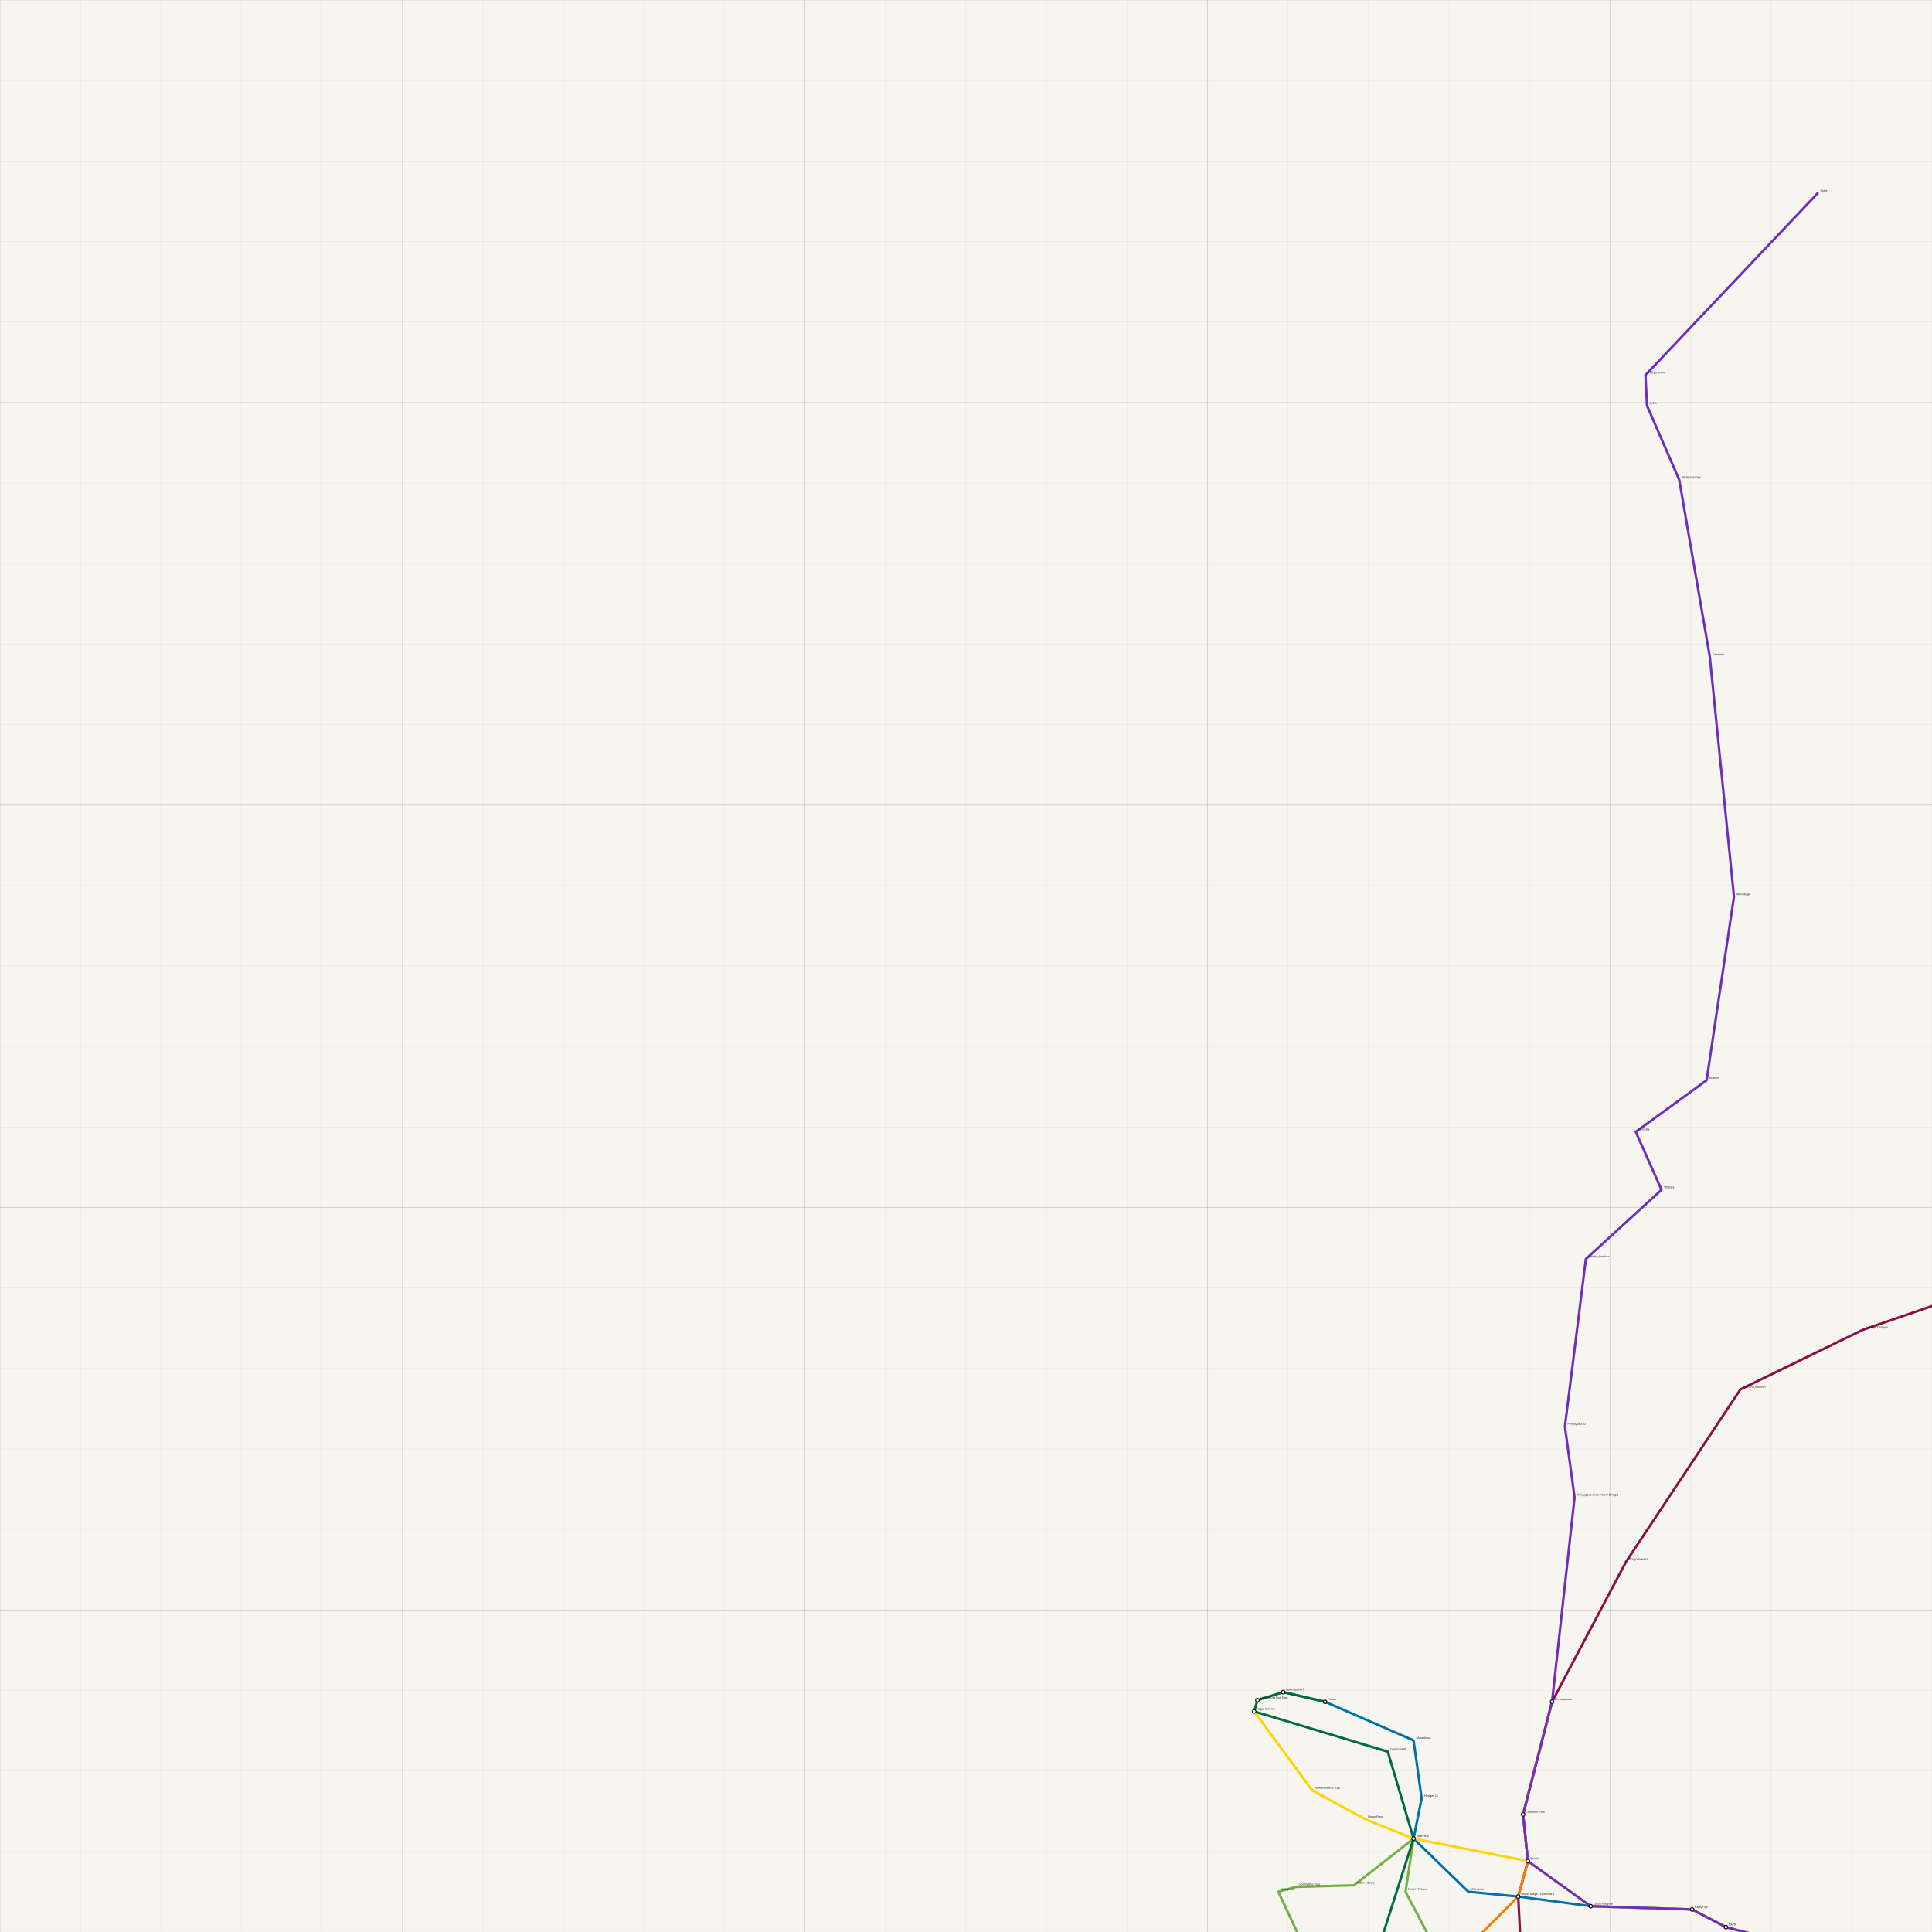
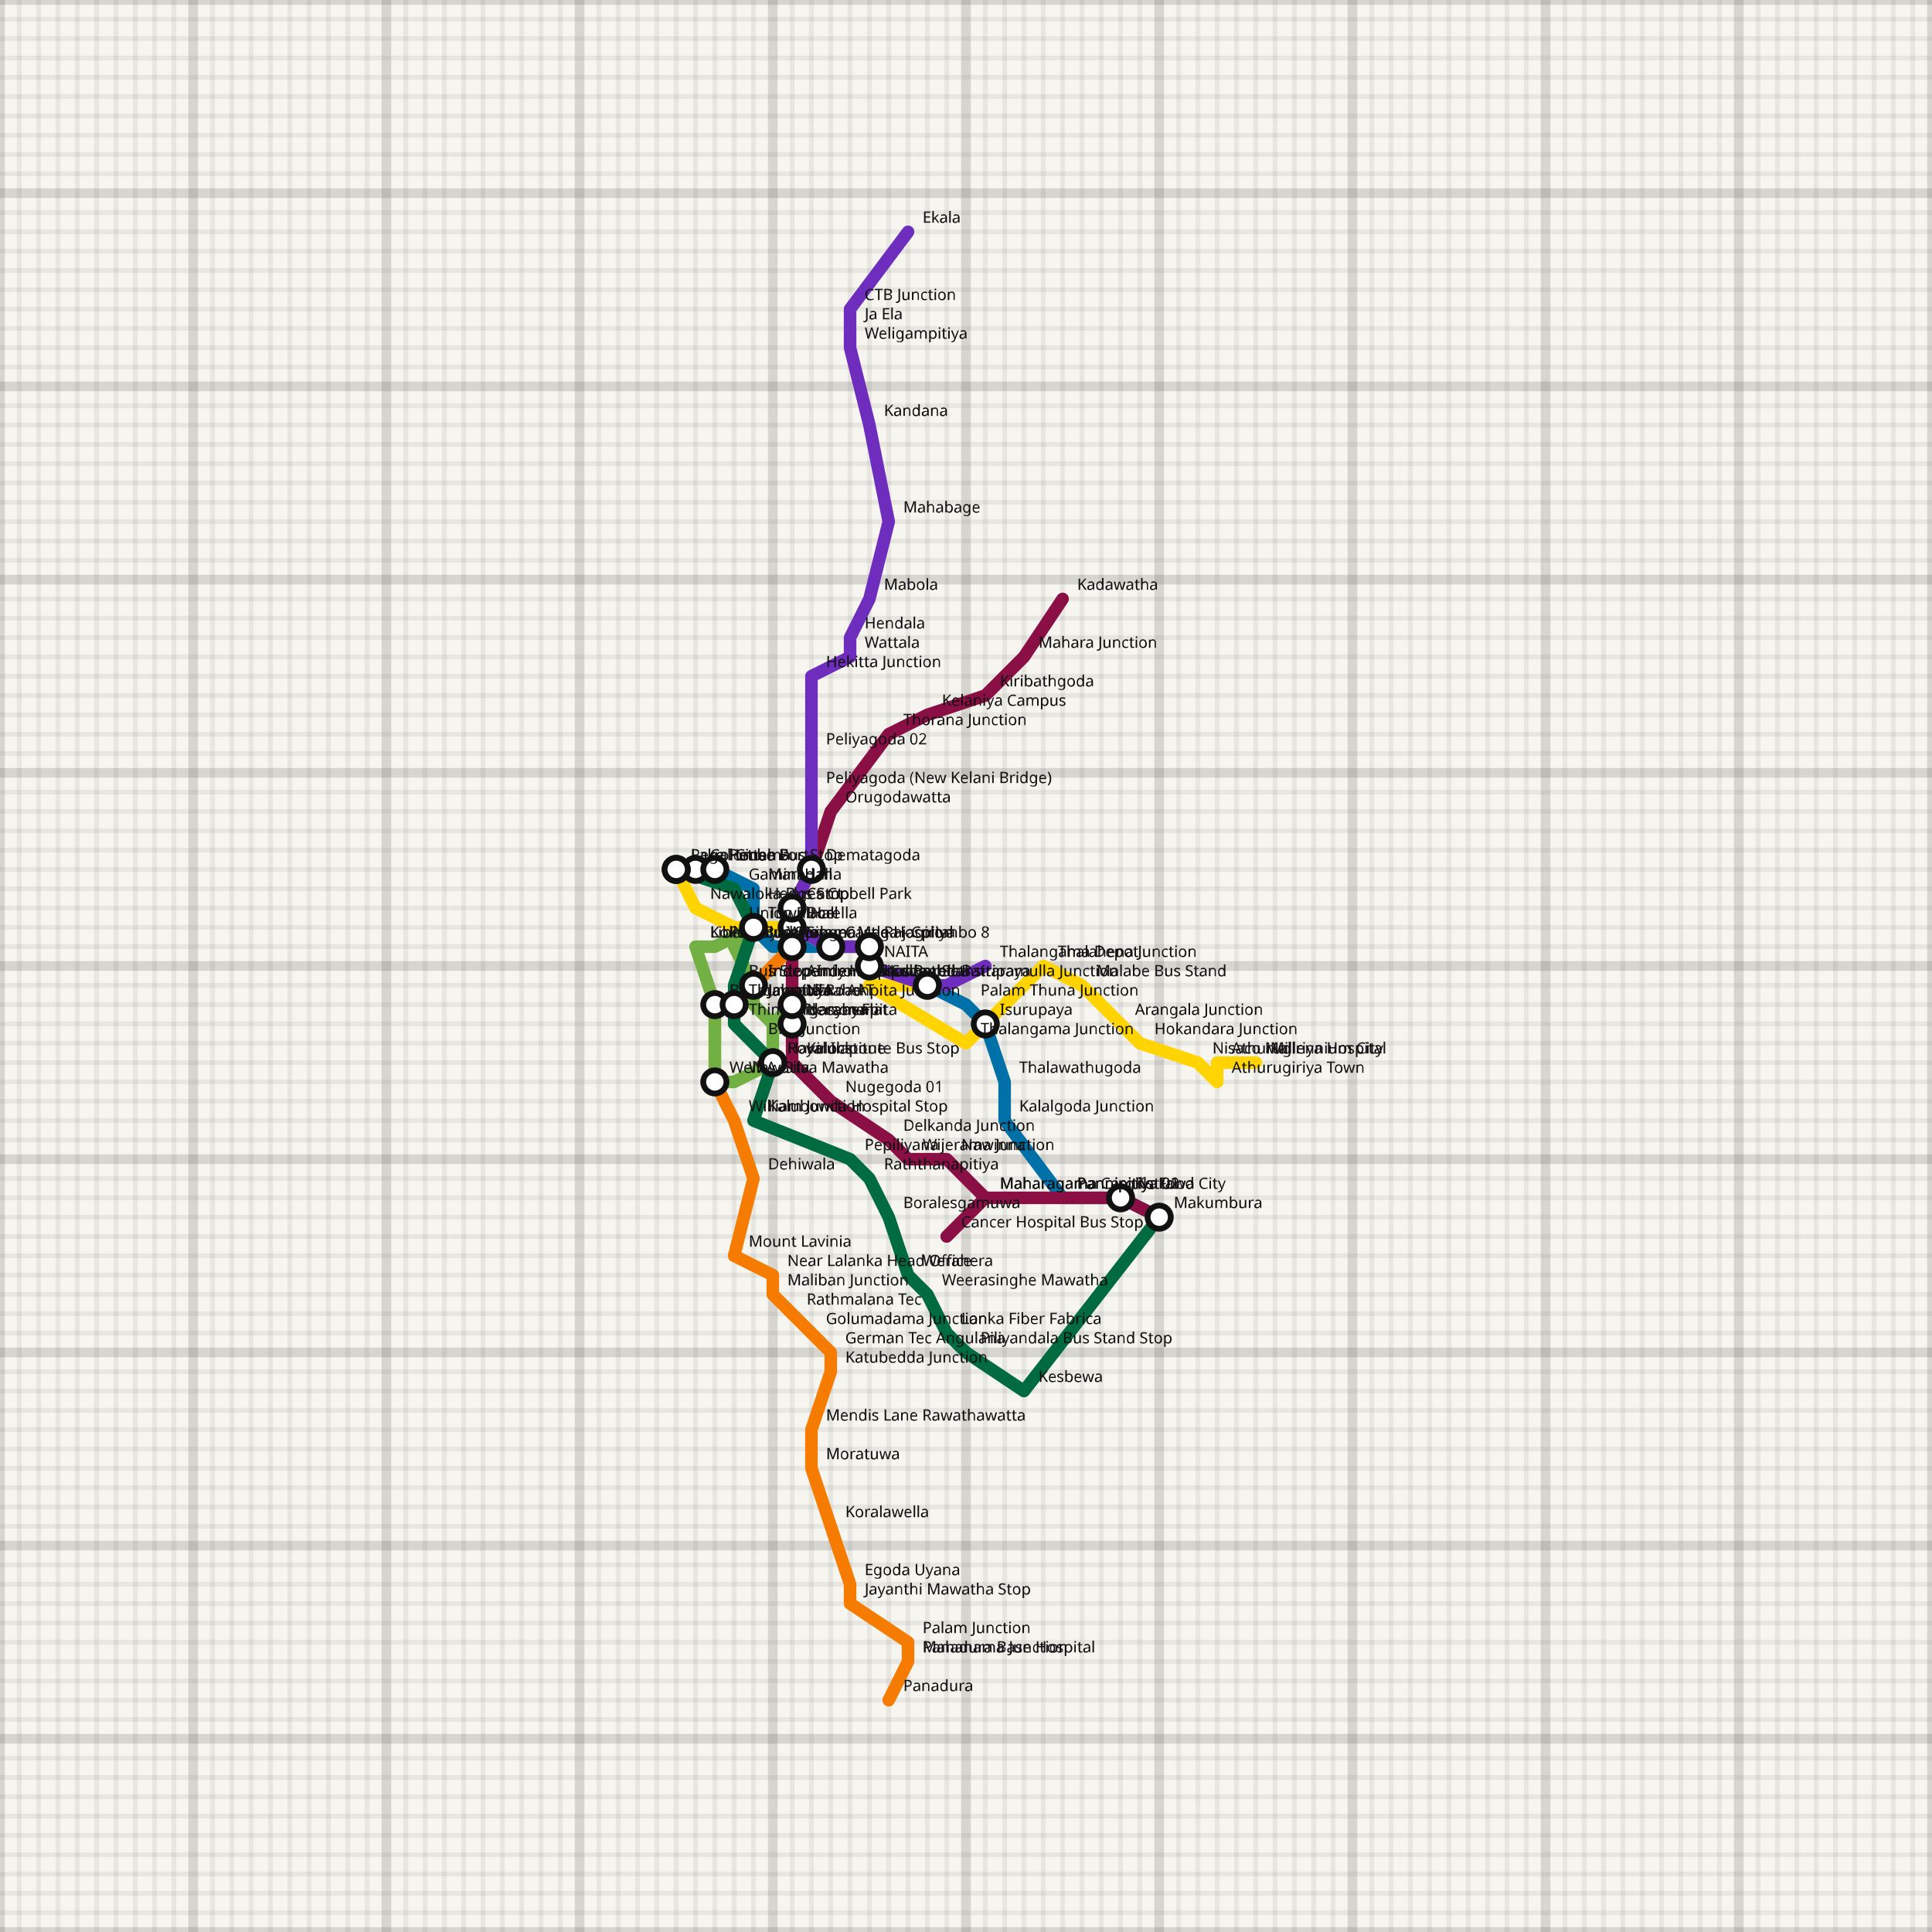
- <svg xmlns="http://www.w3.org/2000/svg" width="1200" height="1200" viewBox="0 0 1200 1200">
+ <svg xmlns="http://www.w3.org/2000/svg" width="100" height="100" viewBox="0 0 100 100">
  <style>
.grid-minor { stroke: #777; stroke-opacity: 0.12; stroke-width: 0.25; }
.grid-major { stroke: #555; stroke-opacity: 0.2; stroke-width: 0.5; }
.route { fill: none; stroke-linecap: round; stroke-linejoin: round; }
- .interchange { fill: white; stroke: #111; stroke-width: 0.625; }
- .label { font: 1.75px sans-serif; fill: #111; dominant-baseline: middle; }
+ .interchange { fill: white; stroke: #111; stroke-width: 0.3; }
+ .label { font: 0.8px sans-serif; fill: #111; dominant-baseline: middle; }
</style>
-   <rect width="1200" height="1200" fill="#f7f5ef" />
+   <rect width="100" height="100" fill="#f7f5ef" />
  <g class="coordinate-grid">
-     <line class="grid-major" x1="0" y1="0" x2="0" y2="1200" />
-     <line class="grid-minor" x1="50" y1="0" x2="50" y2="1200" />
-     <line class="grid-minor" x1="100" y1="0" x2="100" y2="1200" />
-     <line class="grid-minor" x1="150" y1="0" x2="150" y2="1200" />
-     <line class="grid-minor" x1="200" y1="0" x2="200" y2="1200" />
-     <line class="grid-major" x1="250" y1="0" x2="250" y2="1200" />
-     <line class="grid-minor" x1="300" y1="0" x2="300" y2="1200" />
-     <line class="grid-minor" x1="350" y1="0" x2="350" y2="1200" />
-     <line class="grid-minor" x1="400" y1="0" x2="400" y2="1200" />
-     <line class="grid-minor" x1="450" y1="0" x2="450" y2="1200" />
-     <line class="grid-major" x1="500" y1="0" x2="500" y2="1200" />
-     <line class="grid-minor" x1="550" y1="0" x2="550" y2="1200" />
-     <line class="grid-minor" x1="600" y1="0" x2="600" y2="1200" />
-     <line class="grid-minor" x1="650" y1="0" x2="650" y2="1200" />
-     <line class="grid-minor" x1="700" y1="0" x2="700" y2="1200" />
-     <line class="grid-major" x1="750" y1="0" x2="750" y2="1200" />
-     <line class="grid-minor" x1="800" y1="0" x2="800" y2="1200" />
-     <line class="grid-minor" x1="850" y1="0" x2="850" y2="1200" />
-     <line class="grid-minor" x1="900" y1="0" x2="900" y2="1200" />
-     <line class="grid-minor" x1="950" y1="0" x2="950" y2="1200" />
-     <line class="grid-major" x1="1000" y1="0" x2="1000" y2="1200" />
-     <line class="grid-minor" x1="1050" y1="0" x2="1050" y2="1200" />
-     <line class="grid-minor" x1="1100" y1="0" x2="1100" y2="1200" />
-     <line class="grid-minor" x1="1150" y1="0" x2="1150" y2="1200" />
-     <line class="grid-minor" x1="1200" y1="0" x2="1200" y2="1200" />
-     <line class="grid-major" x1="0" y1="0" x2="1200" y2="0" />
-     <line class="grid-minor" x1="0" y1="50" x2="1200" y2="50" />
-     <line class="grid-minor" x1="0" y1="100" x2="1200" y2="100" />
-     <line class="grid-minor" x1="0" y1="150" x2="1200" y2="150" />
-     <line class="grid-minor" x1="0" y1="200" x2="1200" y2="200" />
-     <line class="grid-major" x1="0" y1="250" x2="1200" y2="250" />
-     <line class="grid-minor" x1="0" y1="300" x2="1200" y2="300" />
-     <line class="grid-minor" x1="0" y1="350" x2="1200" y2="350" />
-     <line class="grid-minor" x1="0" y1="400" x2="1200" y2="400" />
-     <line class="grid-minor" x1="0" y1="450" x2="1200" y2="450" />
-     <line class="grid-major" x1="0" y1="500" x2="1200" y2="500" />
-     <line class="grid-minor" x1="0" y1="550" x2="1200" y2="550" />
-     <line class="grid-minor" x1="0" y1="600" x2="1200" y2="600" />
-     <line class="grid-minor" x1="0" y1="650" x2="1200" y2="650" />
-     <line class="grid-minor" x1="0" y1="700" x2="1200" y2="700" />
-     <line class="grid-major" x1="0" y1="750" x2="1200" y2="750" />
-     <line class="grid-minor" x1="0" y1="800" x2="1200" y2="800" />
-     <line class="grid-minor" x1="0" y1="850" x2="1200" y2="850" />
-     <line class="grid-minor" x1="0" y1="900" x2="1200" y2="900" />
-     <line class="grid-minor" x1="0" y1="950" x2="1200" y2="950" />
-     <line class="grid-major" x1="0" y1="1000" x2="1200" y2="1000" />
-     <line class="grid-minor" x1="0" y1="1050" x2="1200" y2="1050" />
-     <line class="grid-minor" x1="0" y1="1100" x2="1200" y2="1100" />
-     <line class="grid-minor" x1="0" y1="1150" x2="1200" y2="1150" />
-     <line class="grid-minor" x1="0" y1="1200" x2="1200" y2="1200" />
+     <line class="grid-major" x1="0" y1="0" x2="0" y2="100" />
+     <line class="grid-minor" x1="1" y1="0" x2="1" y2="100" />
+     <line class="grid-minor" x1="2" y1="0" x2="2" y2="100" />
+     <line class="grid-minor" x1="3" y1="0" x2="3" y2="100" />
+     <line class="grid-minor" x1="4" y1="0" x2="4" y2="100" />
+     <line class="grid-minor" x1="5" y1="0" x2="5" y2="100" />
+     <line class="grid-minor" x1="6" y1="0" x2="6" y2="100" />
+     <line class="grid-minor" x1="7" y1="0" x2="7" y2="100" />
+     <line class="grid-minor" x1="8" y1="0" x2="8" y2="100" />
+     <line class="grid-minor" x1="9" y1="0" x2="9" y2="100" />
+     <line class="grid-major" x1="10" y1="0" x2="10" y2="100" />
+     <line class="grid-minor" x1="11" y1="0" x2="11" y2="100" />
+     <line class="grid-minor" x1="12" y1="0" x2="12" y2="100" />
+     <line class="grid-minor" x1="13" y1="0" x2="13" y2="100" />
+     <line class="grid-minor" x1="14" y1="0" x2="14" y2="100" />
+     <line class="grid-minor" x1="15" y1="0" x2="15" y2="100" />
+     <line class="grid-minor" x1="16" y1="0" x2="16" y2="100" />
+     <line class="grid-minor" x1="17" y1="0" x2="17" y2="100" />
+     <line class="grid-minor" x1="18" y1="0" x2="18" y2="100" />
+     <line class="grid-minor" x1="19" y1="0" x2="19" y2="100" />
+     <line class="grid-major" x1="20" y1="0" x2="20" y2="100" />
+     <line class="grid-minor" x1="21" y1="0" x2="21" y2="100" />
+     <line class="grid-minor" x1="22" y1="0" x2="22" y2="100" />
+     <line class="grid-minor" x1="23" y1="0" x2="23" y2="100" />
+     <line class="grid-minor" x1="24" y1="0" x2="24" y2="100" />
+     <line class="grid-minor" x1="25" y1="0" x2="25" y2="100" />
+     <line class="grid-minor" x1="26" y1="0" x2="26" y2="100" />
+     <line class="grid-minor" x1="27" y1="0" x2="27" y2="100" />
+     <line class="grid-minor" x1="28" y1="0" x2="28" y2="100" />
+     <line class="grid-minor" x1="29" y1="0" x2="29" y2="100" />
+     <line class="grid-major" x1="30" y1="0" x2="30" y2="100" />
+     <line class="grid-minor" x1="31" y1="0" x2="31" y2="100" />
+     <line class="grid-minor" x1="32" y1="0" x2="32" y2="100" />
+     <line class="grid-minor" x1="33" y1="0" x2="33" y2="100" />
+     <line class="grid-minor" x1="34" y1="0" x2="34" y2="100" />
+     <line class="grid-minor" x1="35" y1="0" x2="35" y2="100" />
+     <line class="grid-minor" x1="36" y1="0" x2="36" y2="100" />
+     <line class="grid-minor" x1="37" y1="0" x2="37" y2="100" />
+     <line class="grid-minor" x1="38" y1="0" x2="38" y2="100" />
+     <line class="grid-minor" x1="39" y1="0" x2="39" y2="100" />
+     <line class="grid-major" x1="40" y1="0" x2="40" y2="100" />
+     <line class="grid-minor" x1="41" y1="0" x2="41" y2="100" />
+     <line class="grid-minor" x1="42" y1="0" x2="42" y2="100" />
+     <line class="grid-minor" x1="43" y1="0" x2="43" y2="100" />
+     <line class="grid-minor" x1="44" y1="0" x2="44" y2="100" />
+     <line class="grid-minor" x1="45" y1="0" x2="45" y2="100" />
+     <line class="grid-minor" x1="46" y1="0" x2="46" y2="100" />
+     <line class="grid-minor" x1="47" y1="0" x2="47" y2="100" />
+     <line class="grid-minor" x1="48" y1="0" x2="48" y2="100" />
+     <line class="grid-minor" x1="49" y1="0" x2="49" y2="100" />
+     <line class="grid-major" x1="50" y1="0" x2="50" y2="100" />
+     <line class="grid-minor" x1="51" y1="0" x2="51" y2="100" />
+     <line class="grid-minor" x1="52" y1="0" x2="52" y2="100" />
+     <line class="grid-minor" x1="53" y1="0" x2="53" y2="100" />
+     <line class="grid-minor" x1="54" y1="0" x2="54" y2="100" />
+     <line class="grid-minor" x1="55" y1="0" x2="55" y2="100" />
+     <line class="grid-minor" x1="56" y1="0" x2="56" y2="100" />
+     <line class="grid-minor" x1="57" y1="0" x2="57" y2="100" />
+     <line class="grid-minor" x1="58" y1="0" x2="58" y2="100" />
+     <line class="grid-minor" x1="59" y1="0" x2="59" y2="100" />
+     <line class="grid-major" x1="60" y1="0" x2="60" y2="100" />
+     <line class="grid-minor" x1="61" y1="0" x2="61" y2="100" />
+     <line class="grid-minor" x1="62" y1="0" x2="62" y2="100" />
+     <line class="grid-minor" x1="63" y1="0" x2="63" y2="100" />
+     <line class="grid-minor" x1="64" y1="0" x2="64" y2="100" />
+     <line class="grid-minor" x1="65" y1="0" x2="65" y2="100" />
+     <line class="grid-minor" x1="66" y1="0" x2="66" y2="100" />
+     <line class="grid-minor" x1="67" y1="0" x2="67" y2="100" />
+     <line class="grid-minor" x1="68" y1="0" x2="68" y2="100" />
+     <line class="grid-minor" x1="69" y1="0" x2="69" y2="100" />
+     <line class="grid-major" x1="70" y1="0" x2="70" y2="100" />
+     <line class="grid-minor" x1="71" y1="0" x2="71" y2="100" />
+     <line class="grid-minor" x1="72" y1="0" x2="72" y2="100" />
+     <line class="grid-minor" x1="73" y1="0" x2="73" y2="100" />
+     <line class="grid-minor" x1="74" y1="0" x2="74" y2="100" />
+     <line class="grid-minor" x1="75" y1="0" x2="75" y2="100" />
+     <line class="grid-minor" x1="76" y1="0" x2="76" y2="100" />
+     <line class="grid-minor" x1="77" y1="0" x2="77" y2="100" />
+     <line class="grid-minor" x1="78" y1="0" x2="78" y2="100" />
+     <line class="grid-minor" x1="79" y1="0" x2="79" y2="100" />
+     <line class="grid-major" x1="80" y1="0" x2="80" y2="100" />
+     <line class="grid-minor" x1="81" y1="0" x2="81" y2="100" />
+     <line class="grid-minor" x1="82" y1="0" x2="82" y2="100" />
+     <line class="grid-minor" x1="83" y1="0" x2="83" y2="100" />
+     <line class="grid-minor" x1="84" y1="0" x2="84" y2="100" />
+     <line class="grid-minor" x1="85" y1="0" x2="85" y2="100" />
+     <line class="grid-minor" x1="86" y1="0" x2="86" y2="100" />
+     <line class="grid-minor" x1="87" y1="0" x2="87" y2="100" />
+     <line class="grid-minor" x1="88" y1="0" x2="88" y2="100" />
+     <line class="grid-minor" x1="89" y1="0" x2="89" y2="100" />
+     <line class="grid-major" x1="90" y1="0" x2="90" y2="100" />
+     <line class="grid-minor" x1="91" y1="0" x2="91" y2="100" />
+     <line class="grid-minor" x1="92" y1="0" x2="92" y2="100" />
+     <line class="grid-minor" x1="93" y1="0" x2="93" y2="100" />
+     <line class="grid-minor" x1="94" y1="0" x2="94" y2="100" />
+     <line class="grid-minor" x1="95" y1="0" x2="95" y2="100" />
+     <line class="grid-minor" x1="96" y1="0" x2="96" y2="100" />
+     <line class="grid-minor" x1="97" y1="0" x2="97" y2="100" />
+     <line class="grid-minor" x1="98" y1="0" x2="98" y2="100" />
+     <line class="grid-minor" x1="99" y1="0" x2="99" y2="100" />
+     <line class="grid-major" x1="100" y1="0" x2="100" y2="100" />
+     <line class="grid-major" x1="0" y1="0" x2="100" y2="0" />
+     <line class="grid-minor" x1="0" y1="1" x2="100" y2="1" />
+     <line class="grid-minor" x1="0" y1="2" x2="100" y2="2" />
+     <line class="grid-minor" x1="0" y1="3" x2="100" y2="3" />
+     <line class="grid-minor" x1="0" y1="4" x2="100" y2="4" />
+     <line class="grid-minor" x1="0" y1="5" x2="100" y2="5" />
+     <line class="grid-minor" x1="0" y1="6" x2="100" y2="6" />
+     <line class="grid-minor" x1="0" y1="7" x2="100" y2="7" />
+     <line class="grid-minor" x1="0" y1="8" x2="100" y2="8" />
+     <line class="grid-minor" x1="0" y1="9" x2="100" y2="9" />
+     <line class="grid-major" x1="0" y1="10" x2="100" y2="10" />
+     <line class="grid-minor" x1="0" y1="11" x2="100" y2="11" />
+     <line class="grid-minor" x1="0" y1="12" x2="100" y2="12" />
+     <line class="grid-minor" x1="0" y1="13" x2="100" y2="13" />
+     <line class="grid-minor" x1="0" y1="14" x2="100" y2="14" />
+     <line class="grid-minor" x1="0" y1="15" x2="100" y2="15" />
+     <line class="grid-minor" x1="0" y1="16" x2="100" y2="16" />
+     <line class="grid-minor" x1="0" y1="17" x2="100" y2="17" />
+     <line class="grid-minor" x1="0" y1="18" x2="100" y2="18" />
+     <line class="grid-minor" x1="0" y1="19" x2="100" y2="19" />
+     <line class="grid-major" x1="0" y1="20" x2="100" y2="20" />
+     <line class="grid-minor" x1="0" y1="21" x2="100" y2="21" />
+     <line class="grid-minor" x1="0" y1="22" x2="100" y2="22" />
+     <line class="grid-minor" x1="0" y1="23" x2="100" y2="23" />
+     <line class="grid-minor" x1="0" y1="24" x2="100" y2="24" />
+     <line class="grid-minor" x1="0" y1="25" x2="100" y2="25" />
+     <line class="grid-minor" x1="0" y1="26" x2="100" y2="26" />
+     <line class="grid-minor" x1="0" y1="27" x2="100" y2="27" />
+     <line class="grid-minor" x1="0" y1="28" x2="100" y2="28" />
+     <line class="grid-minor" x1="0" y1="29" x2="100" y2="29" />
+     <line class="grid-major" x1="0" y1="30" x2="100" y2="30" />
+     <line class="grid-minor" x1="0" y1="31" x2="100" y2="31" />
+     <line class="grid-minor" x1="0" y1="32" x2="100" y2="32" />
+     <line class="grid-minor" x1="0" y1="33" x2="100" y2="33" />
+     <line class="grid-minor" x1="0" y1="34" x2="100" y2="34" />
+     <line class="grid-minor" x1="0" y1="35" x2="100" y2="35" />
+     <line class="grid-minor" x1="0" y1="36" x2="100" y2="36" />
+     <line class="grid-minor" x1="0" y1="37" x2="100" y2="37" />
+     <line class="grid-minor" x1="0" y1="38" x2="100" y2="38" />
+     <line class="grid-minor" x1="0" y1="39" x2="100" y2="39" />
+     <line class="grid-major" x1="0" y1="40" x2="100" y2="40" />
+     <line class="grid-minor" x1="0" y1="41" x2="100" y2="41" />
+     <line class="grid-minor" x1="0" y1="42" x2="100" y2="42" />
+     <line class="grid-minor" x1="0" y1="43" x2="100" y2="43" />
+     <line class="grid-minor" x1="0" y1="44" x2="100" y2="44" />
+     <line class="grid-minor" x1="0" y1="45" x2="100" y2="45" />
+     <line class="grid-minor" x1="0" y1="46" x2="100" y2="46" />
+     <line class="grid-minor" x1="0" y1="47" x2="100" y2="47" />
+     <line class="grid-minor" x1="0" y1="48" x2="100" y2="48" />
+     <line class="grid-minor" x1="0" y1="49" x2="100" y2="49" />
+     <line class="grid-major" x1="0" y1="50" x2="100" y2="50" />
+     <line class="grid-minor" x1="0" y1="51" x2="100" y2="51" />
+     <line class="grid-minor" x1="0" y1="52" x2="100" y2="52" />
+     <line class="grid-minor" x1="0" y1="53" x2="100" y2="53" />
+     <line class="grid-minor" x1="0" y1="54" x2="100" y2="54" />
+     <line class="grid-minor" x1="0" y1="55" x2="100" y2="55" />
+     <line class="grid-minor" x1="0" y1="56" x2="100" y2="56" />
+     <line class="grid-minor" x1="0" y1="57" x2="100" y2="57" />
+     <line class="grid-minor" x1="0" y1="58" x2="100" y2="58" />
+     <line class="grid-minor" x1="0" y1="59" x2="100" y2="59" />
+     <line class="grid-major" x1="0" y1="60" x2="100" y2="60" />
+     <line class="grid-minor" x1="0" y1="61" x2="100" y2="61" />
+     <line class="grid-minor" x1="0" y1="62" x2="100" y2="62" />
+     <line class="grid-minor" x1="0" y1="63" x2="100" y2="63" />
+     <line class="grid-minor" x1="0" y1="64" x2="100" y2="64" />
+     <line class="grid-minor" x1="0" y1="65" x2="100" y2="65" />
+     <line class="grid-minor" x1="0" y1="66" x2="100" y2="66" />
+     <line class="grid-minor" x1="0" y1="67" x2="100" y2="67" />
+     <line class="grid-minor" x1="0" y1="68" x2="100" y2="68" />
+     <line class="grid-minor" x1="0" y1="69" x2="100" y2="69" />
+     <line class="grid-major" x1="0" y1="70" x2="100" y2="70" />
+     <line class="grid-minor" x1="0" y1="71" x2="100" y2="71" />
+     <line class="grid-minor" x1="0" y1="72" x2="100" y2="72" />
+     <line class="grid-minor" x1="0" y1="73" x2="100" y2="73" />
+     <line class="grid-minor" x1="0" y1="74" x2="100" y2="74" />
+     <line class="grid-minor" x1="0" y1="75" x2="100" y2="75" />
+     <line class="grid-minor" x1="0" y1="76" x2="100" y2="76" />
+     <line class="grid-minor" x1="0" y1="77" x2="100" y2="77" />
+     <line class="grid-minor" x1="0" y1="78" x2="100" y2="78" />
+     <line class="grid-minor" x1="0" y1="79" x2="100" y2="79" />
+     <line class="grid-major" x1="0" y1="80" x2="100" y2="80" />
+     <line class="grid-minor" x1="0" y1="81" x2="100" y2="81" />
+     <line class="grid-minor" x1="0" y1="82" x2="100" y2="82" />
+     <line class="grid-minor" x1="0" y1="83" x2="100" y2="83" />
+     <line class="grid-minor" x1="0" y1="84" x2="100" y2="84" />
+     <line class="grid-minor" x1="0" y1="85" x2="100" y2="85" />
+     <line class="grid-minor" x1="0" y1="86" x2="100" y2="86" />
+     <line class="grid-minor" x1="0" y1="87" x2="100" y2="87" />
+     <line class="grid-minor" x1="0" y1="88" x2="100" y2="88" />
+     <line class="grid-minor" x1="0" y1="89" x2="100" y2="89" />
+     <line class="grid-major" x1="0" y1="90" x2="100" y2="90" />
+     <line class="grid-minor" x1="0" y1="91" x2="100" y2="91" />
+     <line class="grid-minor" x1="0" y1="92" x2="100" y2="92" />
+     <line class="grid-minor" x1="0" y1="93" x2="100" y2="93" />
+     <line class="grid-minor" x1="0" y1="94" x2="100" y2="94" />
+     <line class="grid-minor" x1="0" y1="95" x2="100" y2="95" />
+     <line class="grid-minor" x1="0" y1="96" x2="100" y2="96" />
+     <line class="grid-minor" x1="0" y1="97" x2="100" y2="97" />
+     <line class="grid-minor" x1="0" y1="98" x2="100" y2="98" />
+     <line class="grid-minor" x1="0" y1="99" x2="100" y2="99" />
+     <line class="grid-major" x1="0" y1="100" x2="100" y2="100" />
  </g>
-   <polyline class="route" points="1473,1576 1433,1555 1340,1536 1245,1428 1267,1370 1240,1290 1206,1266 1156,1219 1072,1197 1051,1186 988,1184 943,1178 912,1175 878,1142 883,1117 878,1081 823,1057 797,1051" stroke="#0070a8" stroke-width="1.5" />
-   <polyline class="route" points="1621,1334 1574,1356 1568,1365 1535,1345 1451,1317 1428,1289 1372,1217 1321,1194 1240,1290 1205,1320 1055,1240 1156,1219 1072,1197 1051,1186 988,1184 949,1156 878,1142 848,1130 815,1112 779,1063 781,1056 797,1051" stroke="#ffd400" stroke-width="1.5" />
-   <polyline class="route" points="1473,1576 1433,1555 1340,1536 1217,1542 1184,1587 1219,1531 1170,1478 1119,1473 1080,1444 1008,1405 936,1337 945,1281 945,1257 946,1256 946,1238 943,1178 949,1156 946,1127 964,1057 1010,970 1081,863 1157,826 1221,804 1289,732 1355,671" stroke="#8a0f45" stroke-width="1.5" />
-   <polyline class="route" points="964,1057 946,1127 949,1156 943,1178 899,1222 855,1245 834,1261 838,1377 871,1439 885,1509 866,1618 909,1651 927,1685 956,1713 983,1749 1004,1778 1009,1808 985,1891 976,1934 994,2025 1027,2111 1042,2150 1101,2201 1109,2210 1109,2228 1097,2280" stroke="#f57c00" stroke-width="1.5" />
-   <polyline class="route" points="1216,1201 1184,1223 1156,1219 1072,1197 1051,1186 988,1184 949,1156 946,1127 964,1057 978,930 972,886 985,782 1032,739 1016,703 1060,671 1077,557 1062,408 1043,298 1023,252 1022,233 1129,120" stroke="#6f2dbd" stroke-width="1.5" />
-   <polyline class="route" points="794,1175 805,1172 841,1171 878,1142 873,1175 894,1215 899,1222 888,1252 888,1252 907,1274 945,1257 945,1281 920,1295 905,1340 863,1373 838,1377 834,1261 794,1175" stroke="#72b043" stroke-width="1.5" />
-   <polyline class="route" points="1473,1576 1297,1818 1210,1782 1166,1736 1143,1679 1104,1644 1082,1566 1060,1525 1020,1480 898,1440 914,1355 905,1340 885,1314 873,1292 855,1245 848,1236 878,1142 862,1088 779,1063 781,1056 797,1051 823,1057" stroke="#006b3f" stroke-width="1.5" />
-   <text class="label" x="921.625" y="1293.375">Anderson Flat</text>
-   <text class="label" x="1429.625" y="1287.375">Arangala Junction</text>
-   <text class="label" x="947.625" y="1236.375">Army Hospital Borella</text>
-   <text class="label" x="1575.625" y="1354.375">Athurugiriya Hospital</text>
-   <text class="label" x="1569.625" y="1363.375">Athurugiriya Town</text>
-   <circle class="interchange" cx="834" cy="1261" r="1.125" />
-   <text class="label" x="835.625" y="1259.375">Bambalapitiya</text>
-   <text class="label" x="1185.625" y="1221.375">Battaramulla Junction</text>
-   <text class="label" x="1083.625" y="1564.375">Boralesgamuwa</text>
-   <circle class="interchange" cx="949" cy="1156" r="1.125" />
-   <text class="label" x="950.625" y="1154.375">Borella</text>
-   <text class="label" x="886.625" y="1312.375">BRC Junction</text>
-   <text class="label" x="849.625" y="1234.375">Bus Stop Infront of Colombo</text>
-   <circle class="interchange" cx="946" cy="1127" r="1.125" />
-   <text class="label" x="947.625" y="1125.375">Campbell Park</text>
-   <text class="label" x="1185.625" y="1585.375">Cancer Hospital Bus Stop 01</text>
-   <circle class="interchange" cx="988" cy="1184" r="1.125" />
-   <text class="label" x="989.625" y="1182.375">Castle Hospital</text>
-   <circle class="interchange" cx="797" cy="1051" r="1.125" />
-   <text class="label" x="798.625" y="1049.375">Colombo Fort</text>
-   <text class="label" x="1023.625" y="231.375">CTB Junction</text>
-   <text class="label" x="886.625" y="1507.375">Dehiwala</text>
-   <text class="label" x="1081.625" y="1442.375">Delkanda Junction</text>
-   <circle class="interchange" cx="964" cy="1057" r="1.125" />
-   <text class="label" x="965.625" y="1055.375">Dematagoda</text>
-   <text class="label" x="1028.625" y="2109.375">Egoda Uyana</text>
-   <text class="label" x="1130.625" y="118.375">Ekala</text>
-   <text class="label" x="863.625" y="1086.375">Gamini Hall</text>
-   <text class="label" x="1005.625" y="1776.375">German Tec Angulana</text>
-   <text class="label" x="984.625" y="1747.375">Golumadama Junction</text>
-   <circle class="interchange" cx="905" cy="1340" r="1.125" />
-   <text class="label" x="906.625" y="1338.375">Havelock</text>
-   <text class="label" x="884.625" y="1115.375">Hedges Ct</text>
-   <text class="label" x="986.625" y="780.375">Hekitta Junction</text>
-   <text class="label" x="1017.625" y="701.375">Hendala</text>
-   <text class="label" x="908.625" y="1272.375">Hirdaramani</text>
-   <text class="label" x="1452.625" y="1315.375">Hokandara Junction</text>
-   <circle class="interchange" cx="899" cy="1222" r="1.125" />
-   <text class="label" x="900.625" y="1220.375">Independence Arcade</text>
-   <text class="label" x="895.625" y="1213.375">Independence Square</text>
-   <circle class="interchange" cx="1240" cy="1290" r="1.125" />
-   <text class="label" x="1241.625" y="1288.375">Isurupaya</text>
-   <text class="label" x="1024.625" y="250.375">Ja Ela</text>
-   <text class="label" x="889.625" y="1250.375">Jawatta Road</text>
-   <text class="label" x="889.625" y="1250.375">Jawatta</text>
-   <text class="label" x="1043.625" y="2148.375">Jayanthi Mawatha Stop</text>
-   <text class="label" x="1356.625" y="669.375">Kadawatha</text>
-   <text class="label" x="1246.625" y="1426.375">Kalalgoda Junction</text>
-   <text class="label" x="899.625" y="1438.375">Kalubowila Hospital Stop</text>
-   <text class="label" x="1063.625" y="406.375">Kandana</text>
-   <text class="label" x="1010.625" y="1806.375">Katubedda Junction</text>
-   <text class="label" x="1158.625" y="824.375">Kelaniya Campus</text>
-   <text class="label" x="1298.625" y="1816.375">Kesbewa</text>
-   <text class="label" x="1222.625" y="802.375">Kiribathgoda</text>
-   <text class="label" x="937.625" y="1335.375">Kirulapone</text>
-   <text class="label" x="795.625" y="1173.375">Kollupitiya</text>
-   <text class="label" x="995.625" y="2023.375">Koralawella</text>
-   <text class="label" x="1056.625" y="1238.375">Koswaththa</text>
-   <circle class="interchange" cx="1433" cy="1555" r="1.125" />
-   <text class="label" x="1434.625" y="1553.375">Kottawa</text>
-   <circle class="interchange" cx="781" cy="1056" r="1.125" />
-   <text class="label" x="782.625" y="1054.375">Lake House Bus Stop</text>
-   <text class="label" x="1167.625" y="1734.375">Lanka Fiber Fabrica</text>
-   <text class="label" x="806.625" y="1170.375">Liberty Bus Stop</text>
-   <text class="label" x="1061.625" y="669.375">Mabola</text>
-   <text class="label" x="1078.625" y="555.375">Mahabage</text>
-   <text class="label" x="1110.625" y="2208.375">Mahanama Junction</text>
-   <text class="label" x="1290.625" y="730.375">Mahara Junction</text>
-   <text class="label" x="1218.625" y="1540.375">Maharagama Cargills Food City</text>
-   <text class="label" x="1220.625" y="1529.375">Maharagama</text>
-   <circle class="interchange" cx="1473" cy="1576" r="1.125" />
-   <text class="label" x="1474.625" y="1574.375">Makumbura</text>
-   <text class="label" x="1373.625" y="1215.375">Malabe Bus Stand</text>
-   <text class="label" x="928.625" y="1683.375">Maliban Junction</text>
-   <text class="label" x="879.625" y="1079.375">Maradana</text>
-   <text class="label" x="986.625" y="1889.375">Mendis Lane Rawathawatta</text>
-   <text class="label" x="1622.625" y="1332.375">Millennium City</text>
-   <text class="label" x="977.625" y="1932.375">Moratuwa</text>
-   <text class="label" x="867.625" y="1616.375">Mount Lavinia</text>
-   <circle class="interchange" cx="1072" cy="1197" r="1.125" />
-   <text class="label" x="1073.625" y="1195.375">NAITA</text>
-   <text class="label" x="947.625" y="1254.375">Narahenpita Junction</text>
-   <circle class="interchange" cx="945" cy="1281" r="1.125" />
-   <text class="label" x="946.625" y="1279.375">Narahenpita</text>
-   <text class="label" x="816.625" y="1110.375">Nawaloka Bus Stop</text>
-   <text class="label" x="1171.625" y="1476.375">Nawinna</text>
-   <text class="label" x="910.625" y="1649.375">Near Lalanka Head Office</text>
-   <text class="label" x="874.625" y="1173.375">Nelum Pokuna</text>
-   <text class="label" x="1536.625" y="1343.375">Nisaco Mall</text>
-   <text class="label" x="1009.625" y="1403.375">Nugegoda 01</text>
-   <text class="label" x="1011.625" y="968.375">Orugodawatta</text>
-   <text class="label" x="1102.625" y="2199.375">Palam Junction</text>
-   <text class="label" x="1207.625" y="1264.375">Palam Thuna Junction</text>
-   <text class="label" x="1110.625" y="2226.375">Panadura Base Hospital</text>
-   <text class="label" x="1098.625" y="2278.375">Panadura</text>
-   <text class="label" x="1341.625" y="1534.375">Pannipitiya 01</text>
-   <text class="label" x="1341.625" y="1534.375">Pannipitiya 02</text>
-   <text class="label" x="979.625" y="928.375">Peliyagoda (New Kelani Bridge)</text>
-   <text class="label" x="973.625" y="884.375">Peliyagoda 02</text>
-   <text class="label" x="1021.625" y="1478.375">Pepiliyana</text>
-   <circle class="interchange" cx="823" cy="1057" r="1.125" />
-   <text class="label" x="824.625" y="1055.375">Pettah</text>
-   <text class="label" x="1211.625" y="1780.375">Piliyandala Bus Stand Stop</text>
-   <text class="label" x="842.625" y="1169.375">Public Library</text>
-   <circle class="interchange" cx="1051" cy="1186" r="1.125" />
-   <text class="label" x="1052.625" y="1184.375">Rajagiriya</text>
-   <text class="label" x="957.625" y="1711.375">Rathmalana Tec</text>
-   <text class="label" x="1061.625" y="1523.375">Raththanapitiya</text>
-   <circle class="interchange" cx="779" cy="1063" r="1.125" />
-   <text class="label" x="780.625" y="1061.375">Regal Cinema</text>
-   <text class="label" x="915.625" y="1353.375">Royal Institute Bus Stop</text>
-   <circle class="interchange" cx="1156" cy="1219" r="1.125" />
-   <text class="label" x="1157.625" y="1217.375">Sethsiripaya</text>
-   <circle class="interchange" cx="943" cy="1178" r="1.125" />
-   <text class="label" x="944.625" y="1176.375">Singer Mega - Colombo 8</text>
-   <text class="label" x="1322.625" y="1192.375">Thalahena Junction</text>
-   <text class="label" x="1217.625" y="1199.375">Thalangama Depot</text>
-   <text class="label" x="1206.625" y="1318.375">Thalangama Junction</text>
-   <text class="label" x="1268.625" y="1368.375">Thalawathugoda</text>
-   <text class="label" x="874.625" y="1290.375">Thimbirigasyaya</text>
-   <text class="label" x="1082.625" y="861.375">Thorana Junction</text>
-   <circle class="interchange" cx="855" cy="1245" r="1.125" />
-   <text class="label" x="856.625" y="1243.375">Thummulla</text>
-   <circle class="interchange" cx="878" cy="1142" r="1.125" />
-   <text class="label" x="879.625" y="1140.375">Town Hall</text>
-   <text class="label" x="849.625" y="1128.375">Union Place</text>
-   <circle class="interchange" cx="945" cy="1257" r="1.125" />
-   <text class="label" x="946.625" y="1255.375">VTA / AAT</text>
-   <text class="label" x="864.625" y="1371.375">W.A. Silva Mawatha</text>
-   <text class="label" x="1033.625" y="737.375">Wattala</text>
-   <text class="label" x="1144.625" y="1677.375">Weerasinghe Mawatha</text>
-   <text class="label" x="1044.625" y="296.375">Weligampitiya</text>
-   <circle class="interchange" cx="838" cy="1377" r="1.125" />
-   <text class="label" x="839.625" y="1375.375">Wellawatta</text>
-   <text class="label" x="1105.625" y="1642.375">Werahera</text>
-   <text class="label" x="1120.625" y="1471.375">Wijerama Junction</text>
-   <text class="label" x="913.625" y="1173.375">Wijerama</text>
-   <text class="label" x="872.625" y="1437.375">William Junction</text>
+   <polyline class="route" points="60,63 58,62 55,62 52,58 52,56 51,53 50,52 48,51 45,50 45,49 43,49 41,49 40,49 39,48 39,47 39,46 37,45 36,45" stroke="#0070a8" stroke-width="0.65" />
+   <polyline class="route" points="65,55 63,55 63,56 62,55 59,54 58,53 56,51 54,50 51,53 50,54 45,51 48,51 45,50 45,49 43,49 41,48 39,48 38,48 36,47 35,45 35,45 36,45" stroke="#ffd400" stroke-width="0.65" />
+   <polyline class="route" points="60,63 58,62 55,62 51,62 49,64 51,62 49,60 47,60 46,59 43,57 41,55 41,53 41,52 41,52 41,51 41,49 41,48 41,47 42,45 43,42 46,38 48,37 51,36 53,34 55,31" stroke="#8a0f45" stroke-width="0.65" />
+   <polyline class="route" points="42,45 41,47 41,48 41,49 39,51 38,52 37,52 37,56 38,58 39,61 38,65 40,66 40,67 41,68 42,69 43,70 43,71 42,74 42,76 43,79 44,82 44,83 47,85 47,86 47,86 46,88" stroke="#f57c00" stroke-width="0.65" />
+   <polyline class="route" points="51,50 49,51 48,51 45,50 45,49 43,49 41,48 41,47 42,45 42,41 42,39 42,35 44,34 44,33 45,31 46,27 45,22 44,18 44,17 44,16 47,12" stroke="#6f2dbd" stroke-width="0.65" />
+   <polyline class="route" points="36,49 36,49 37,49 39,48 38,49 39,51 39,51 39,52 39,52 40,53 41,52 41,53 40,53 40,55 38,56 37,56 37,52 36,49" stroke="#72b043" stroke-width="0.65" />
+   <polyline class="route" points="60,63 53,72 50,70 49,69 48,67 47,66 46,63 45,61 44,60 39,58 40,55 40,55 39,54 38,53 38,52 38,51 39,48 38,46 35,45 35,45 36,45 37,45" stroke="#006b3f" stroke-width="0.65" />
+   <text class="label" x="40.75" y="52.25">Anderson Flat</text>
+   <text class="label" x="58.75" y="52.25">Arangala Junction</text>
+   <text class="label" x="41.75" y="50.25">Army Hospital Borella</text>
+   <text class="label" x="63.75" y="54.25">Athurugiriya Hospital</text>
+   <text class="label" x="63.75" y="55.25">Athurugiriya Town</text>
+   <circle class="interchange" cx="37" cy="52" r="0.6" />
+   <text class="label" x="37.75" y="51.25">Bambalapitiya</text>
+   <text class="label" x="49.75" y="50.25">Battaramulla Junction</text>
+   <text class="label" x="46.75" y="62.25">Boralesgamuwa</text>
+   <circle class="interchange" cx="41" cy="48" r="0.6" />
+   <text class="label" x="41.75" y="47.25">Borella</text>
+   <text class="label" x="39.75" y="53.25">BRC Junction</text>
+   <text class="label" x="38.75" y="50.25">Bus Stop Infront of Colombo</text>
+   <circle class="interchange" cx="41" cy="47" r="0.6" />
+   <text class="label" x="41.75" y="46.25">Campbell Park</text>
+   <text class="label" x="49.75" y="63.25">Cancer Hospital Bus Stop 01</text>
+   <circle class="interchange" cx="43" cy="49" r="0.6" />
+   <text class="label" x="43.75" y="48.25">Castle Hospital</text>
+   <circle class="interchange" cx="36" cy="45" r="0.6" />
+   <text class="label" x="36.75" y="44.25">Colombo Fort</text>
+   <text class="label" x="44.75" y="15.25">CTB Junction</text>
+   <text class="label" x="39.75" y="60.25">Dehiwala</text>
+   <text class="label" x="46.75" y="58.25">Delkanda Junction</text>
+   <circle class="interchange" cx="42" cy="45" r="0.6" />
+   <text class="label" x="42.75" y="44.25">Dematagoda</text>
+   <text class="label" x="44.75" y="81.25">Egoda Uyana</text>
+   <text class="label" x="47.75" y="11.25">Ekala</text>
+   <text class="label" x="38.75" y="45.25">Gamini Hall</text>
+   <text class="label" x="43.75" y="69.25">German Tec Angulana</text>
+   <text class="label" x="42.75" y="68.25">Golumadama Junction</text>
+   <circle class="interchange" cx="40" cy="55" r="0.6" />
+   <text class="label" x="40.75" y="54.25">Havelock</text>
+   <text class="label" x="39.75" y="46.25">Hedges Ct</text>
+   <text class="label" x="42.75" y="34.25">Hekitta Junction</text>
+   <text class="label" x="44.75" y="32.25">Hendala</text>
+   <text class="label" x="40.75" y="52.25">Hirdaramani</text>
+   <text class="label" x="59.75" y="53.25">Hokandara Junction</text>
+   <circle class="interchange" cx="39" cy="51" r="0.6" />
+   <text class="label" x="39.75" y="50.25">Independence Arcade</text>
+   <text class="label" x="39.75" y="50.25">Independence Square</text>
+   <circle class="interchange" cx="51" cy="53" r="0.6" />
+   <text class="label" x="51.75" y="52.25">Isurupaya</text>
+   <text class="label" x="44.75" y="16.25">Ja Ela</text>
+   <text class="label" x="39.75" y="51.25">Jawatta Road</text>
+   <text class="label" x="39.75" y="51.25">Jawatta</text>
+   <text class="label" x="44.75" y="82.25">Jayanthi Mawatha Stop</text>
+   <text class="label" x="55.75" y="30.25">Kadawatha</text>
+   <text class="label" x="52.75" y="57.25">Kalalgoda Junction</text>
+   <text class="label" x="39.75" y="57.25">Kalubowila Hospital Stop</text>
+   <text class="label" x="45.75" y="21.25">Kandana</text>
+   <text class="label" x="43.75" y="70.25">Katubedda Junction</text>
+   <text class="label" x="48.75" y="36.25">Kelaniya Campus</text>
+   <text class="label" x="53.75" y="71.25">Kesbewa</text>
+   <text class="label" x="51.75" y="35.25">Kiribathgoda</text>
+   <text class="label" x="41.75" y="54.25">Kirulapone</text>
+   <text class="label" x="36.75" y="48.25">Kollupitiya</text>
+   <text class="label" x="43.75" y="78.25">Koralawella</text>
+   <text class="label" x="45.75" y="50.25">Koswaththa</text>
+   <circle class="interchange" cx="58" cy="62" r="0.6" />
+   <text class="label" x="58.75" y="61.25">Kottawa</text>
+   <circle class="interchange" cx="35" cy="45" r="0.6" />
+   <text class="label" x="35.75" y="44.25">Lake House Bus Stop</text>
+   <text class="label" x="49.75" y="68.25">Lanka Fiber Fabrica</text>
+   <text class="label" x="36.75" y="48.25">Liberty Bus Stop</text>
+   <text class="label" x="45.75" y="30.25">Mabola</text>
+   <text class="label" x="46.75" y="26.25">Mahabage</text>
+   <text class="label" x="47.75" y="85.25">Mahanama Junction</text>
+   <text class="label" x="53.75" y="33.25">Mahara Junction</text>
+   <text class="label" x="51.75" y="61.25">Maharagama Cargills Food City</text>
+   <text class="label" x="51.75" y="61.25">Maharagama</text>
+   <circle class="interchange" cx="60" cy="63" r="0.6" />
+   <text class="label" x="60.75" y="62.25">Makumbura</text>
+   <text class="label" x="56.75" y="50.25">Malabe Bus Stand</text>
+   <text class="label" x="40.75" y="66.25">Maliban Junction</text>
+   <text class="label" x="39.75" y="45.25">Maradana</text>
+   <text class="label" x="42.75" y="73.25">Mendis Lane Rawathawatta</text>
+   <text class="label" x="65.75" y="54.25">Millennium City</text>
+   <text class="label" x="42.75" y="75.25">Moratuwa</text>
+   <text class="label" x="38.75" y="64.25">Mount Lavinia</text>
+   <circle class="interchange" cx="45" cy="50" r="0.6" />
+   <text class="label" x="45.75" y="49.25">NAITA</text>
+   <text class="label" x="41.75" y="51.25">Narahenpita Junction</text>
+   <circle class="interchange" cx="41" cy="53" r="0.6" />
+   <text class="label" x="41.75" y="52.25">Narahenpita</text>
+   <text class="label" x="36.75" y="46.25">Nawaloka Bus Stop</text>
+   <text class="label" x="49.75" y="59.25">Nawinna</text>
+   <text class="label" x="40.75" y="65.25">Near Lalanka Head Office</text>
+   <text class="label" x="38.75" y="48.25">Nelum Pokuna</text>
+   <text class="label" x="62.75" y="54.25">Nisaco Mall</text>
+   <text class="label" x="43.75" y="56.25">Nugegoda 01</text>
+   <text class="label" x="43.75" y="41.25">Orugodawatta</text>
+   <text class="label" x="47.75" y="84.25">Palam Junction</text>
+   <text class="label" x="50.75" y="51.25">Palam Thuna Junction</text>
+   <text class="label" x="47.75" y="85.25">Panadura Base Hospital</text>
+   <text class="label" x="46.75" y="87.25">Panadura</text>
+   <text class="label" x="55.75" y="61.25">Pannipitiya 01</text>
+   <text class="label" x="55.75" y="61.25">Pannipitiya 02</text>
+   <text class="label" x="42.75" y="40.25">Peliyagoda (New Kelani Bridge)</text>
+   <text class="label" x="42.75" y="38.25">Peliyagoda 02</text>
+   <text class="label" x="44.75" y="59.25">Pepiliyana</text>
+   <circle class="interchange" cx="37" cy="45" r="0.6" />
+   <text class="label" x="37.75" y="44.25">Pettah</text>
+   <text class="label" x="50.75" y="69.25">Piliyandala Bus Stand Stop</text>
+   <text class="label" x="37.75" y="48.25">Public Library</text>
+   <circle class="interchange" cx="45" cy="49" r="0.6" />
+   <text class="label" x="45.75" y="48.25">Rajagiriya</text>
+   <text class="label" x="41.75" y="67.25">Rathmalana Tec</text>
+   <text class="label" x="45.75" y="60.25">Raththanapitiya</text>
+   <circle class="interchange" cx="35" cy="45" r="0.6" />
+   <text class="label" x="35.75" y="44.25">Regal Cinema</text>
+   <text class="label" x="40.75" y="54.25">Royal Institute Bus Stop</text>
+   <circle class="interchange" cx="48" cy="51" r="0.6" />
+   <text class="label" x="48.75" y="50.25">Sethsiripaya</text>
+   <circle class="interchange" cx="41" cy="49" r="0.6" />
+   <text class="label" x="41.75" y="48.25">Singer Mega - Colombo 8</text>
+   <text class="label" x="54.75" y="49.25">Thalahena Junction</text>
+   <text class="label" x="51.75" y="49.25">Thalangama Depot</text>
+   <text class="label" x="50.75" y="53.25">Thalangama Junction</text>
+   <text class="label" x="52.75" y="55.25">Thalawathugoda</text>
+   <text class="label" x="38.75" y="52.25">Thimbirigasyaya</text>
+   <text class="label" x="46.75" y="37.25">Thorana Junction</text>
+   <circle class="interchange" cx="38" cy="52" r="0.6" />
+   <text class="label" x="38.75" y="51.25">Thummulla</text>
+   <circle class="interchange" cx="39" cy="48" r="0.6" />
+   <text class="label" x="39.75" y="47.25">Town Hall</text>
+   <text class="label" x="38.75" y="47.25">Union Place</text>
+   <circle class="interchange" cx="41" cy="52" r="0.6" />
+   <text class="label" x="41.75" y="51.25">VTA / AAT</text>
+   <text class="label" x="38.75" y="55.25">W.A. Silva Mawatha</text>
+   <text class="label" x="44.75" y="33.25">Wattala</text>
+   <text class="label" x="48.75" y="66.25">Weerasinghe Mawatha</text>
+   <text class="label" x="44.75" y="17.25">Weligampitiya</text>
+   <circle class="interchange" cx="37" cy="56" r="0.6" />
+   <text class="label" x="37.75" y="55.25">Wellawatta</text>
+   <text class="label" x="47.75" y="65.25">Werahera</text>
+   <text class="label" x="47.75" y="59.25">Wijerama Junction</text>
+   <text class="label" x="40.75" y="48.25">Wijerama</text>
+   <text class="label" x="38.75" y="57.25">William Junction</text>
</svg>
